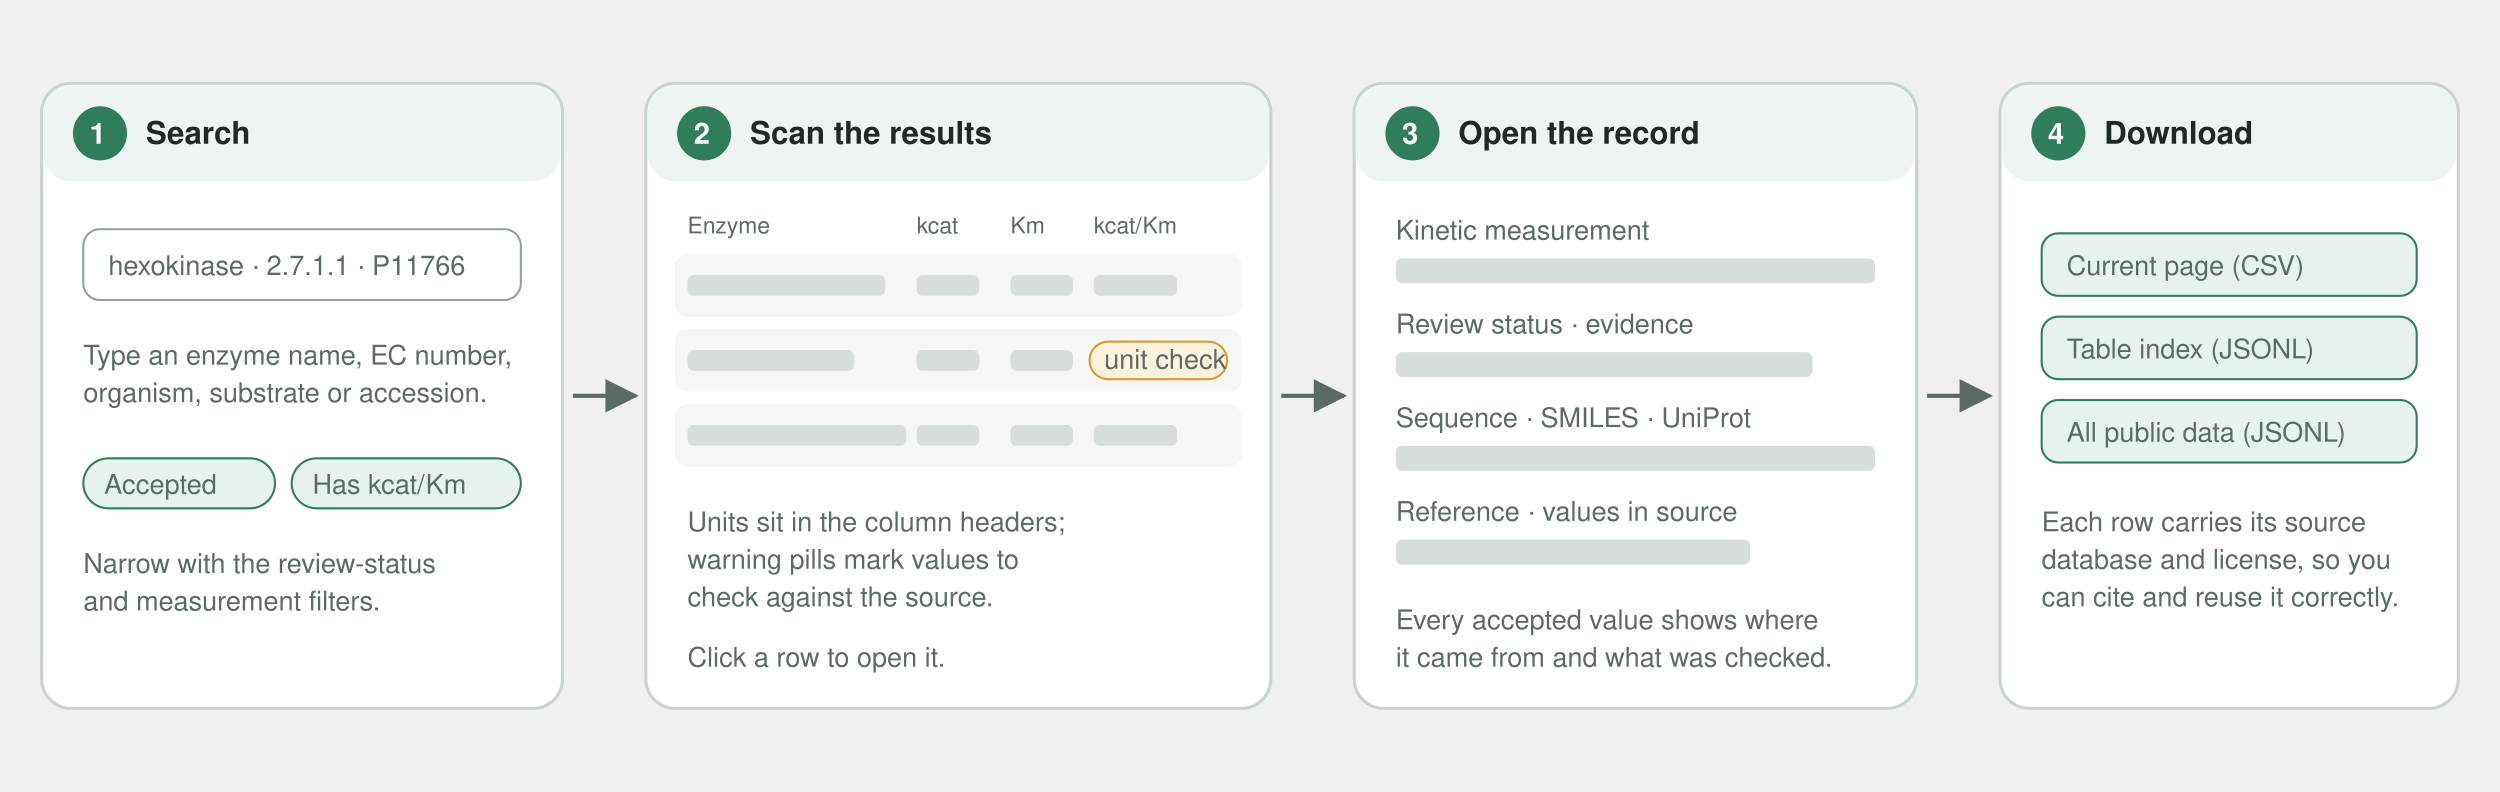
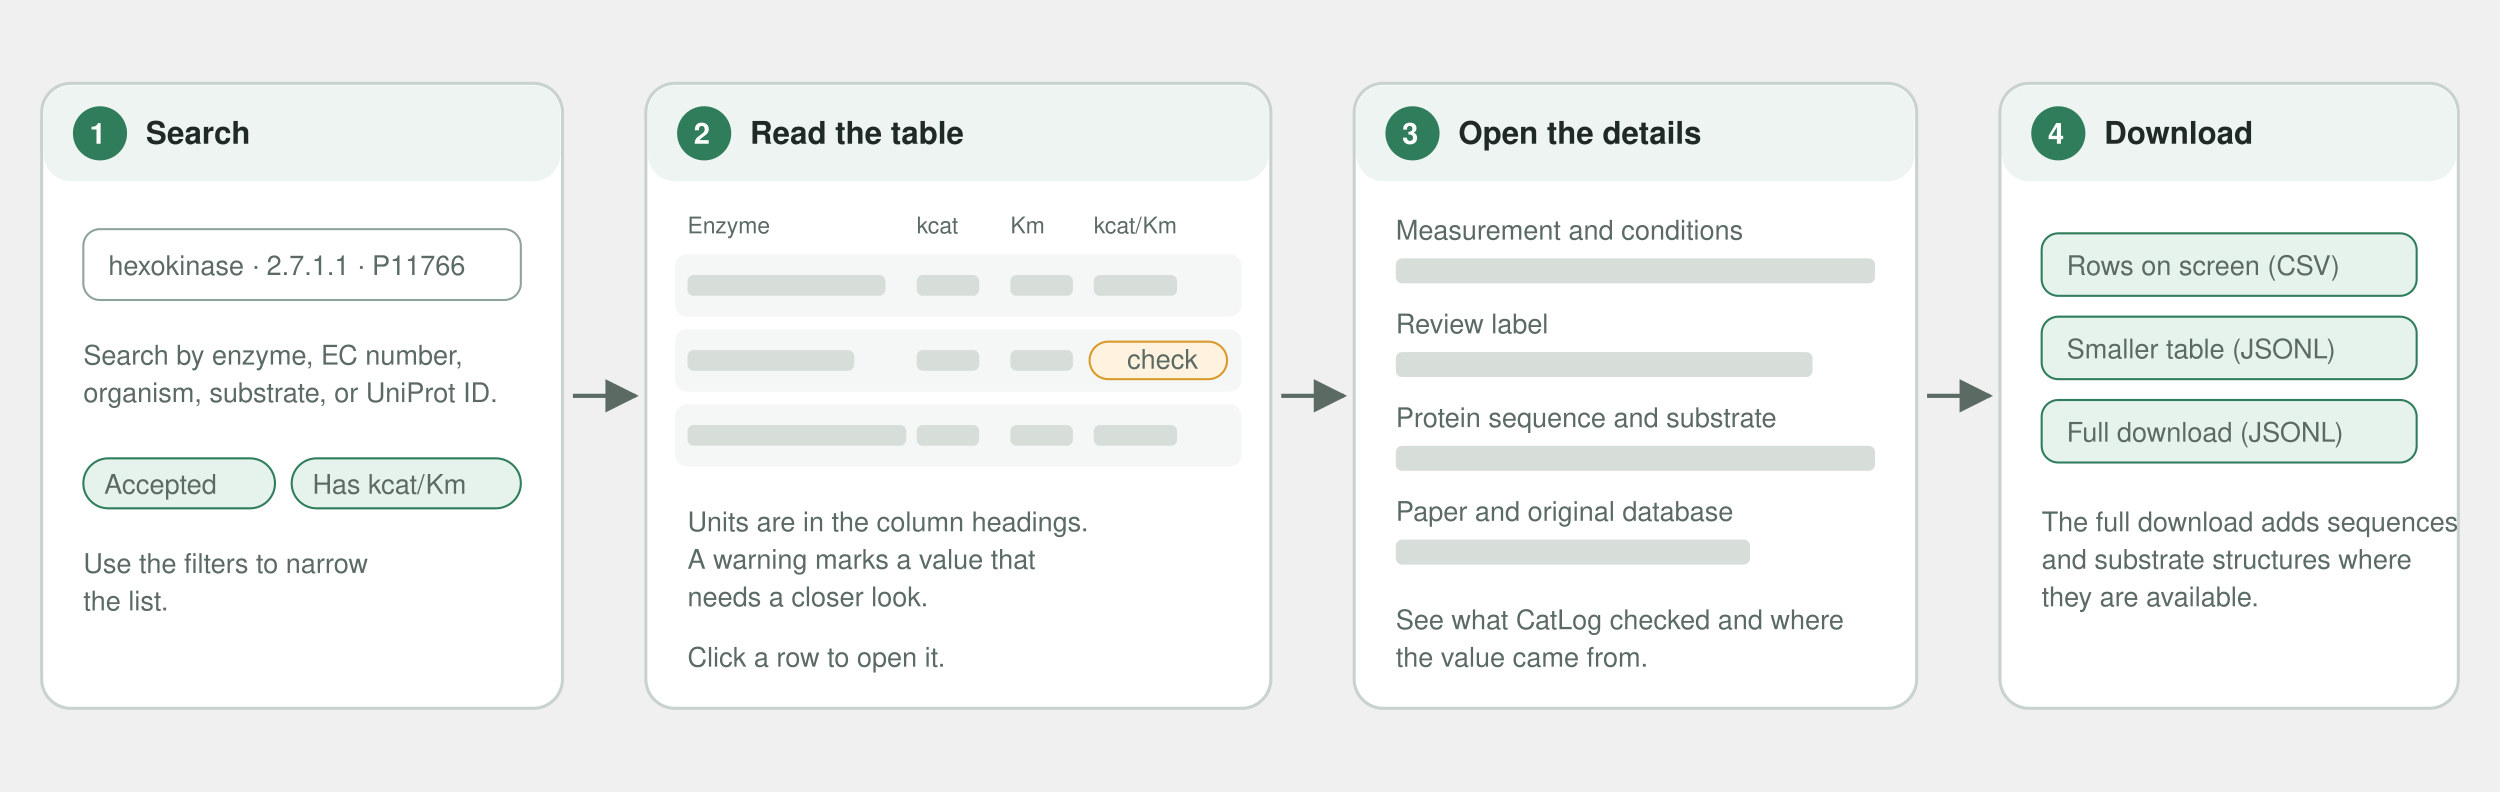
<svg xmlns="http://www.w3.org/2000/svg" viewBox="0 0 1200 380" width="1200" height="380" role="img" aria-labelledby="t d">
  <defs>
    <marker id="arrow" viewBox="0 0 10 10" refX="9" refY="5" markerWidth="8" markerHeight="8" orient="auto-start-reverse">
      <path d="M0 0 L10 5 L0 10 z" fill="#5b6b64" />
    </marker>
    <style>
      .panel{fill:#ffffff;stroke:#c9d3ce;stroke-width:1.5;rx:14}
      .head{fill:#eef4f1}
      .lbl{font:600 15px -apple-system,BlinkMacSystemFont,"Segoe UI",Helvetica,Arial,sans-serif;fill:#1f2a26}
      .cap{font:13px -apple-system,BlinkMacSystemFont,"Segoe UI",Helvetica,Arial,sans-serif;fill:#5b6b64}
      .step{font:700 14px -apple-system,BlinkMacSystemFont,"Segoe UI",Helvetica,Arial,sans-serif;fill:#ffffff}
      .row{fill:#f4f7f5}
      .acc{fill:#2f7d5b}
      .chip{fill:#e6f3ec;stroke:#2f7d5b;stroke-width:1}
      .warn{fill:#fff3df;stroke:#d99a2b;stroke-width:1}
      .txt{fill:#d7ded9}
      .arrow{stroke:#5b6b64;stroke-width:2;fill:none;marker-end:url(#arrow)}
    </style>
  </defs>
  <g transform="translate(20,40)">
    <rect class="panel" width="250" height="300" />
    <rect class="head" x="1" y="1" width="248" height="46" rx="13" />
    <circle class="acc" cx="28" cy="24" r="13" />
    <text class="step" x="23" y="29">1</text>
    <text class="lbl" x="50" y="29">Search</text>
    <rect x="20" y="70" width="210" height="34" rx="8" fill="#fff" stroke="#8fa39a" />
    <text class="cap" x="32" y="92">hexokinase  ·  2.7.1.1  ·  P11766</text>
-     <text class="cap" x="20" y="135">Type an enzyme name, EC number,</text>
-     <text class="cap" x="20" y="153">organism, substrate or accession.</text>
+     <text class="cap" x="20" y="135">Search by enzyme, EC number,</text>
+     <text class="cap" x="20" y="153">organism, substrate, or UniProt ID.</text>
    <rect class="chip" x="20" y="180" width="92" height="24" rx="12" />
    <text class="cap" x="30" y="197">Accepted</text>
    <rect class="chip" x="120" y="180" width="110" height="24" rx="12" />
    <text class="cap" x="130" y="197">Has kcat/Km</text>
-     <text class="cap" x="20" y="235">Narrow with the review-status</text>
-     <text class="cap" x="20" y="253">and measurement filters.</text>
+     <text class="cap" x="20" y="235">Use the filters to narrow</text>
+     <text class="cap" x="20" y="253">the list.</text>
  </g>
  <path class="arrow" d="M275 190 L305 190" />
  <g transform="translate(310,40)">
    <rect class="panel" width="300" height="300" />
    <rect class="head" x="1" y="1" width="298" height="46" rx="13" />
    <circle class="acc" cx="28" cy="24" r="13" />
    <text class="step" x="23" y="29">2</text>
-     <text class="lbl" x="50" y="29">Scan the results</text>
+     <text class="lbl" x="50" y="29">Read the table</text>
    <g font-size="11" fill="#5b6b64" font-family="-apple-system,Helvetica,Arial,sans-serif">
      <text x="20" y="72">Enzyme</text>
      <text x="130" y="72">kcat</text>
      <text x="175" y="72">Km</text>
      <text x="215" y="72">kcat/Km</text>
    </g>
    <g>
      <rect class="row" x="14" y="82" width="272" height="30" rx="6" />
      <rect class="txt" x="20" y="92" width="95" height="10" rx="3" />
      <rect class="txt" x="130" y="92" width="30" height="10" rx="3" />
      <rect class="txt" x="175" y="92" width="30" height="10" rx="3" />
      <rect class="txt" x="215" y="92" width="40" height="10" rx="3" />
      <rect class="row" x="14" y="118" width="272" height="30" rx="6" />
      <rect class="txt" x="20" y="128" width="80" height="10" rx="3" />
      <rect class="txt" x="130" y="128" width="30" height="10" rx="3" />
      <rect class="txt" x="175" y="128" width="30" height="10" rx="3" />
      <rect class="warn" x="213" y="124" width="66" height="18" rx="9" />
-       <text class="cap" x="220" y="137" font-size="11">unit check</text>
+       <text class="cap" x="231" y="137" font-size="11">check</text>
      <rect class="row" x="14" y="154" width="272" height="30" rx="6" />
      <rect class="txt" x="20" y="164" width="105" height="10" rx="3" />
      <rect class="txt" x="130" y="164" width="30" height="10" rx="3" />
      <rect class="txt" x="175" y="164" width="30" height="10" rx="3" />
      <rect class="txt" x="215" y="164" width="40" height="10" rx="3" />
    </g>
-     <text class="cap" x="20" y="215">Units sit in the column headers;</text>
-     <text class="cap" x="20" y="233">warning pills mark values to</text>
-     <text class="cap" x="20" y="251">check against the source.</text>
+     <text class="cap" x="20" y="215">Units are in the column headings.</text>
+     <text class="cap" x="20" y="233">A warning marks a value that</text>
+     <text class="cap" x="20" y="251">needs a closer look.</text>
    <text class="cap" x="20" y="280">Click a row to open it.</text>
  </g>
  <path class="arrow" d="M615 190 L645 190" />
  <g transform="translate(650,40)">
    <rect class="panel" width="270" height="300" />
    <rect class="head" x="1" y="1" width="268" height="46" rx="13" />
    <circle class="acc" cx="28" cy="24" r="13" />
    <text class="step" x="23" y="29">3</text>
-     <text class="lbl" x="50" y="29">Open the record</text>
-     <text class="cap" x="20" y="75">Kinetic measurement</text>
+     <text class="lbl" x="50" y="29">Open the details</text>
+     <text class="cap" x="20" y="75">Measurement and conditions</text>
    <rect class="txt" x="20" y="84" width="230" height="12" rx="3" />
-     <text class="cap" x="20" y="120">Review status · evidence</text>
+     <text class="cap" x="20" y="120">Review label</text>
    <rect class="txt" x="20" y="129" width="200" height="12" rx="3" />
-     <text class="cap" x="20" y="165">Sequence · SMILES · UniProt</text>
+     <text class="cap" x="20" y="165">Protein sequence and substrate</text>
    <rect class="txt" x="20" y="174" width="230" height="12" rx="3" />
-     <text class="cap" x="20" y="210">Reference · values in source</text>
+     <text class="cap" x="20" y="210">Paper and original database</text>
    <rect class="txt" x="20" y="219" width="170" height="12" rx="3" />
-     <text class="cap" x="20" y="262">Every accepted value shows where</text>
-     <text class="cap" x="20" y="280">it came from and what was checked.</text>
+     <text class="cap" x="20" y="262">See what CatLog checked and where</text>
+     <text class="cap" x="20" y="280">the value came from.</text>
  </g>
  <path class="arrow" d="M925 190 L955 190" />
  <g transform="translate(960,40)">
    <rect class="panel" width="220" height="300" />
    <rect class="head" x="1" y="1" width="218" height="46" rx="13" />
    <circle class="acc" cx="28" cy="24" r="13" />
    <text class="step" x="23" y="29">4</text>
    <text class="lbl" x="50" y="29">Download</text>
    <rect class="chip" x="20" y="72" width="180" height="30" rx="8" />
-     <text class="cap" x="32" y="92">Current page (CSV)</text>
+     <text class="cap" x="32" y="92">Rows on screen (CSV)</text>
    <rect class="chip" x="20" y="112" width="180" height="30" rx="8" />
-     <text class="cap" x="32" y="132">Table index (JSONL)</text>
+     <text class="cap" x="32" y="132">Smaller table (JSONL)</text>
    <rect class="chip" x="20" y="152" width="180" height="30" rx="8" />
-     <text class="cap" x="32" y="172">All public data (JSONL)</text>
-     <text class="cap" x="20" y="215">Each row carries its source</text>
-     <text class="cap" x="20" y="233">database and license, so you</text>
-     <text class="cap" x="20" y="251">can cite and reuse it correctly.</text>
+     <text class="cap" x="32" y="172">Full download (JSONL)</text>
+     <text class="cap" x="20" y="215">The full download adds sequences</text>
+     <text class="cap" x="20" y="233">and substrate structures where</text>
+     <text class="cap" x="20" y="251">they are available.</text>
  </g>
</svg>
